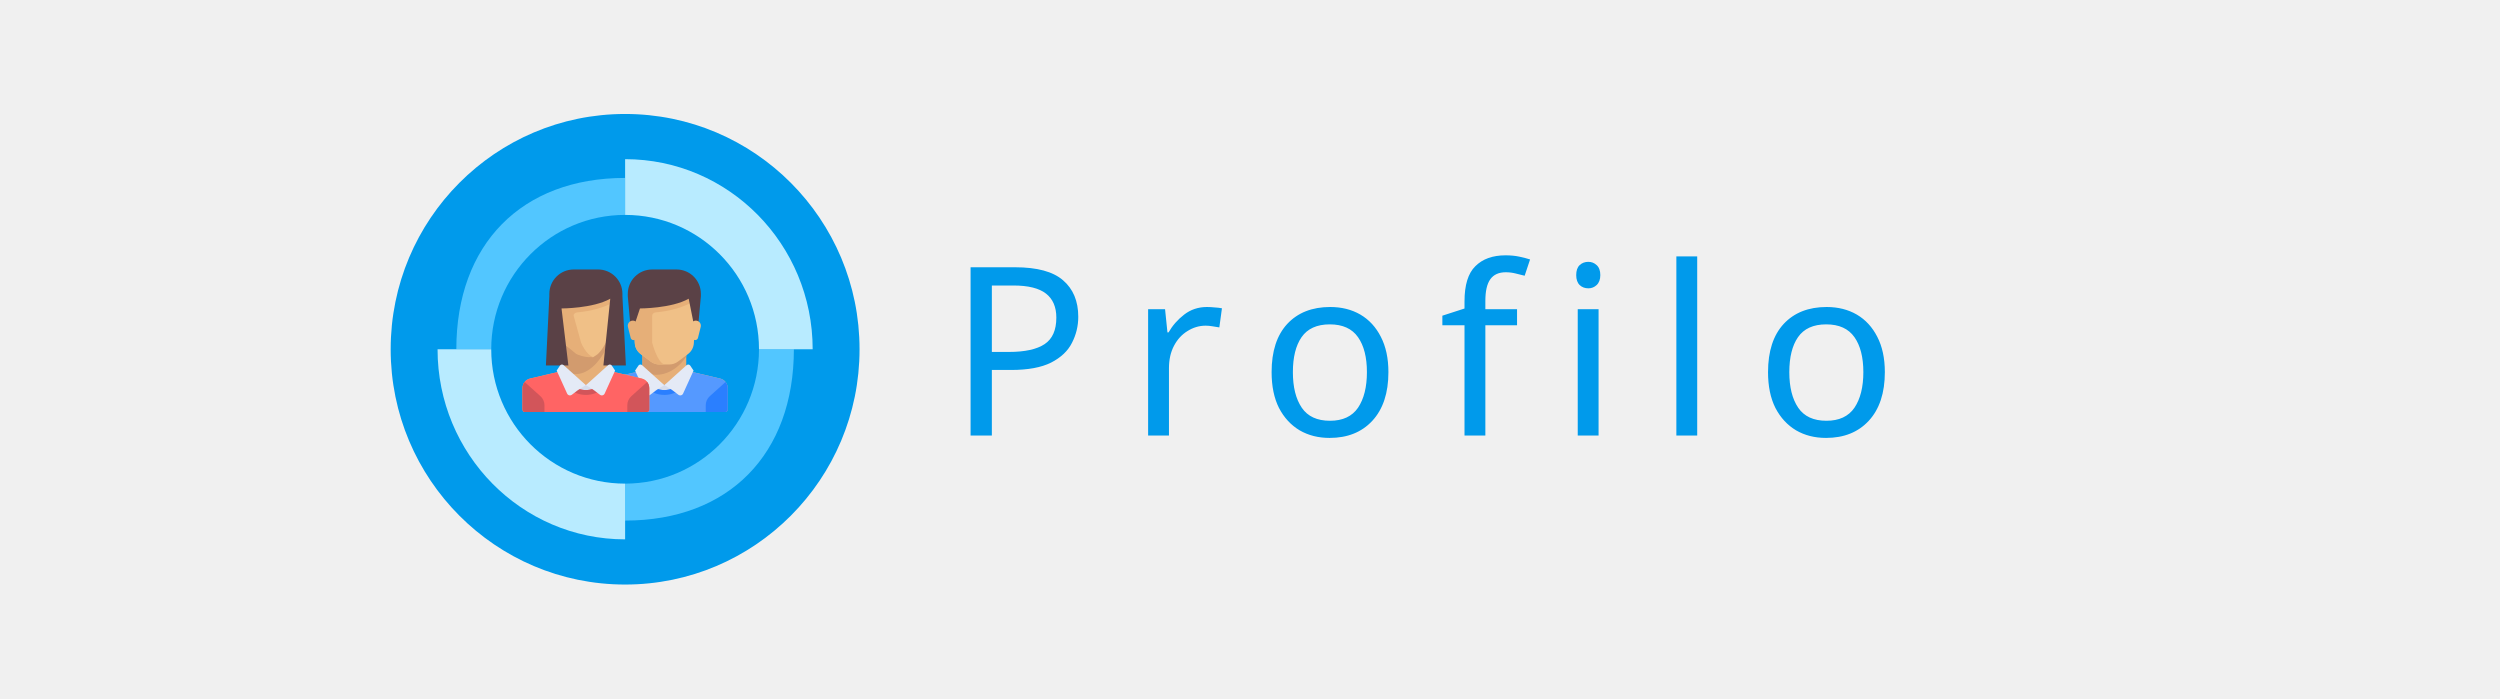
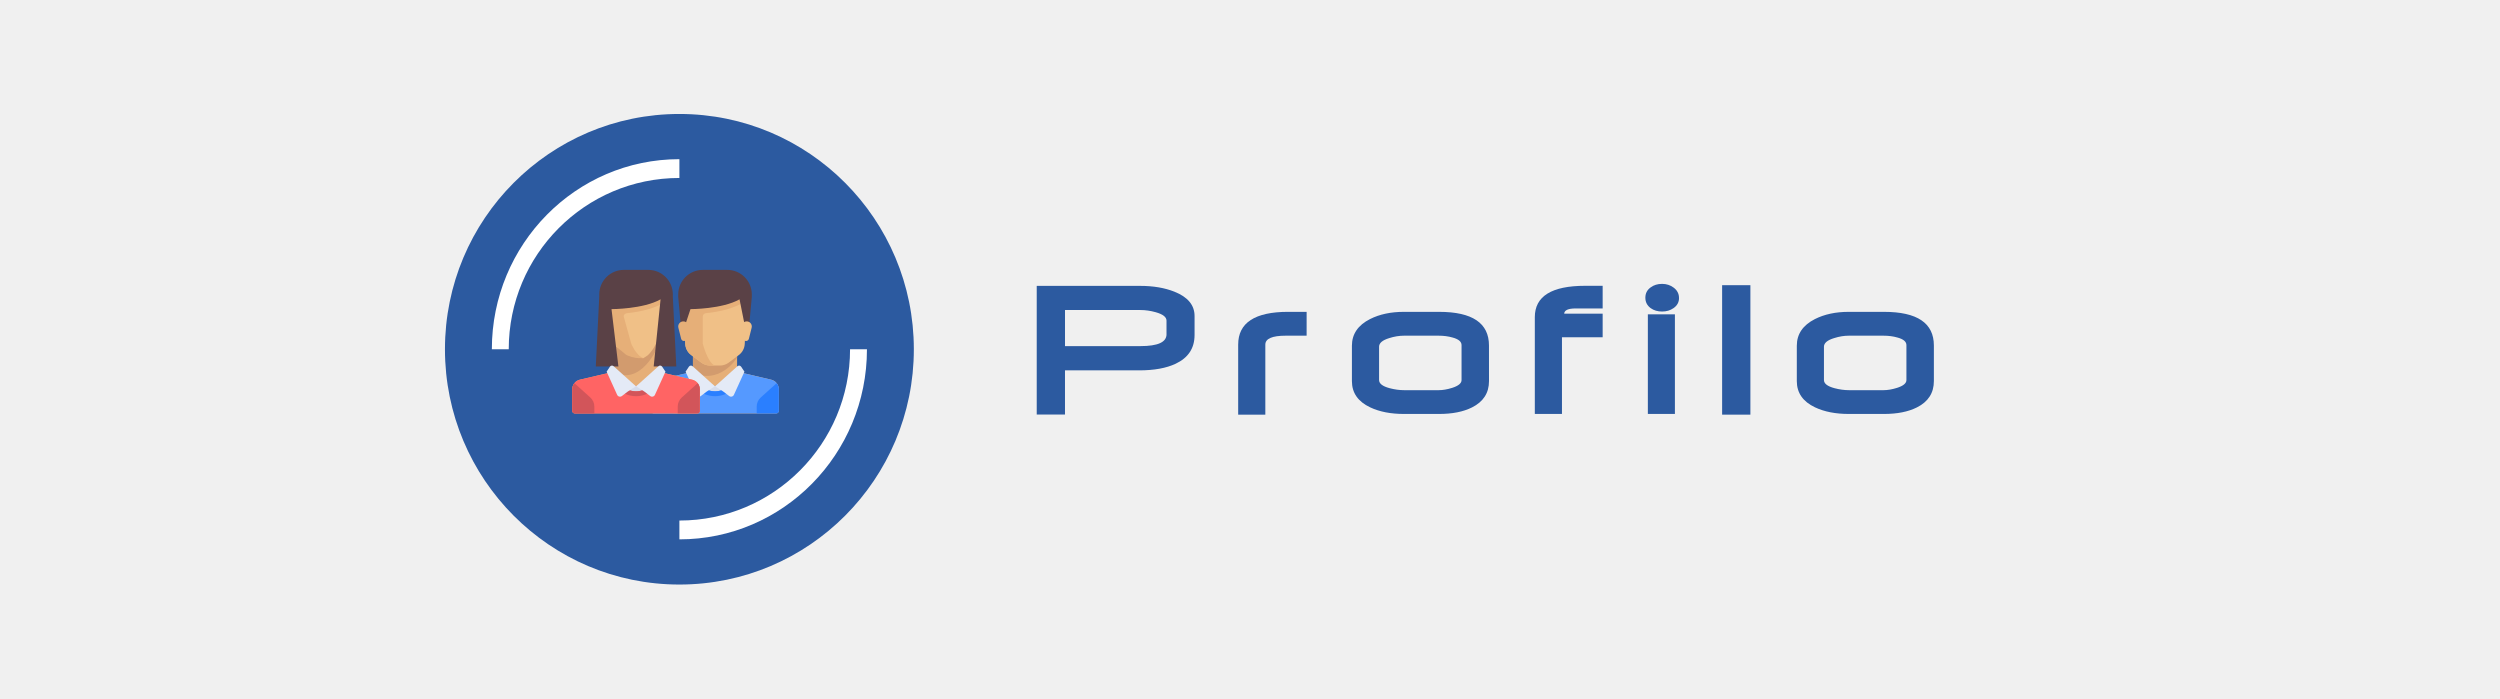
<svg xmlns="http://www.w3.org/2000/svg" width="680" height="190" viewBox="0 0 179.917 50.271" version="1.1" id="svg4981" xml:space="preserve">
  <defs id="defs4978">
	
	

	
	

	
	
	
</defs>
  <g id="layer1">
    <g id="g24943" transform="matrix(0.1591017,0,0,0.1591017,120.5664,73.9188)">
	
	
	
</g>
    <g id="g24951" transform="matrix(0.1591017,0,0,0.1591017,120.5664,73.9188)">
</g>
    <g id="g24953" transform="matrix(0.1591017,0,0,0.1591017,120.5664,73.9188)">
</g>
    <g id="g24955" transform="matrix(0.1591017,0,0,0.1591017,120.5664,73.9188)">
</g>
    <g id="g24957" transform="matrix(0.1591017,0,0,0.1591017,120.5664,73.9188)">
</g>
    <g id="g24959" transform="matrix(0.1591017,0,0,0.1591017,120.5664,73.9188)">
</g>
    <g id="g24961" transform="matrix(0.1591017,0,0,0.1591017,120.5664,73.9188)">
</g>
    <g id="g24963" transform="matrix(0.1591017,0,0,0.1591017,120.5664,73.9188)">
</g>
    <g id="g24965" transform="matrix(0.1591017,0,0,0.1591017,120.5664,73.9188)">
</g>
    <g id="g24967" transform="matrix(0.1591017,0,0,0.1591017,120.5664,73.9188)">
</g>
    <g id="g24969" transform="matrix(0.1591017,0,0,0.1591017,120.5664,73.9188)">
</g>
    <g id="g24971" transform="matrix(0.1591017,0,0,0.1591017,120.5664,73.9188)">
</g>
    <g id="g24973" transform="matrix(0.1591017,0,0,0.1591017,120.5664,73.9188)">
</g>
    <g id="g24975" transform="matrix(0.1591017,0,0,0.1591017,120.5664,73.9188)">
</g>
    <g id="g24977" transform="matrix(0.1591017,0,0,0.1591017,120.5664,73.9188)">
</g>
    <g id="g24979" transform="matrix(0.1591017,0,0,0.1591017,120.5664,73.9188)">
</g>
    <g id="g26264" transform="translate(12.23996)">
-       <g id="g24612" transform="matrix(0.7272053,0,0,0.7272053,14.72057,6.856807)">
-         <path id="path4852" style="fill:#009aeb;fill-opacity:1;stroke:none;stroke-width:4.791;stroke-linecap:round;stroke-linejoin:round;stroke-dasharray:none;paint-order:stroke markers fill" d="m 24.789,1.85 c -12.814,5e-5 -23.201,10.425 -23.201,23.285 5e-5,12.86 10.388,23.285 23.201,23.285 12.814,-5e-5 23.201,-10.425 23.201,-23.285 -3e-5,-12.86 -10.388,-23.285 -23.201,-23.285 z" />
-         <path id="path4854" style="fill:#52c6ff;fill-opacity:1;stroke-width:0.427;stroke-linecap:round;stroke-linejoin:round;paint-order:stroke markers fill" d="m 41.491,25.135 c 0,10.39 -6.452,16.955 -16.702,16.955 v -16.955 z" />
-         <path id="path4856" style="fill:#52c6ff;fill-opacity:1;stroke-width:0.427;stroke-linecap:round;stroke-linejoin:round;paint-order:stroke markers fill" d="m 8.086,25.135 c 0,-10.39 6.452,-16.955 16.702,-16.955 V 25.135 Z" />
-         <path id="path4858" style="fill:#b8ebff;fill-opacity:1;stroke-width:0.427;stroke-linecap:round;stroke-linejoin:round;paint-order:stroke markers fill" d="m 6.228,25.135 a 18.561,18.813 0 0 0 18.561,18.813 v -18.813 z" />
-         <path id="path4860" style="fill:#b8ebff;fill-opacity:1;stroke-width:0.427;stroke-linecap:round;stroke-linejoin:round;paint-order:stroke markers fill" d="M 43.35,25.135 A 18.561,18.813 0 0 0 24.789,6.322 V 25.135 Z" />
-         <path id="path24604" style="fill:#009aeb;fill-opacity:1;stroke:none;stroke-width:2.736;stroke-linecap:round;stroke-linejoin:round;stroke-dasharray:none;paint-order:stroke markers fill" d="m 24.789,11.839 c -7.317,2.9e-5 -13.249,5.953 -13.249,13.297 2.8e-5,7.344 5.932,13.297 13.249,13.297 7.317,-2.8e-5 13.249,-5.953 13.249,-13.297 -1.7e-5,-7.344 -5.932,-13.297 -13.249,-13.297 z" />
+       <path id="path4852-6" style="fill:#2c5aa0;fill-opacity:1;stroke:none;stroke-width:3.484;stroke-linecap:round;stroke-linejoin:round;stroke-dasharray:none;paint-order:stroke markers fill" d="M 36.654,8.202 C 27.336,8.202 19.782,15.783 19.782,25.135 c 3.6e-5,9.352 7.554,16.933 16.872,16.933 9.318,-3.6e-5 16.872,-7.581 16.872,-16.933 C 53.526,15.783 45.972,8.202 36.654,8.202 Z" />
+       <g id="g2005" transform="matrix(0.7272053,0,0,-0.7272053,19.78189,43.41401)" style="fill:#ffffff">
+         <path id="path4858-1" style="fill:#ffffff;fill-opacity:1;stroke-width:0.427;stroke-linecap:round;stroke-linejoin:round;paint-order:stroke markers fill" d="m 4.641,25.135 a 18.561,18.813 0 0 0 18.561,18.813 v -18.813 z" />
+         <path id="path4860-0" style="fill:#ffffff;fill-opacity:1;stroke-width:0.427;stroke-linecap:round;stroke-linejoin:round;paint-order:stroke markers fill" d="M 41.762,25.135 A 18.561,18.813 0 0 0 23.201,6.322 V 25.135 Z" />
      </g>
-       <text xml:space="preserve" style="font-size:16.951px;font-family:Interceptor;-inkscape-font-specification:Interceptor;letter-spacing:2.724px;fill:#009aeb;stroke-width:0.454;stroke-linecap:round;stroke-linejoin:round" x="55.969" y="31.343" id="text24668">
-         <tspan id="tspan24666" style="stroke-width:0.454" x="55.969" y="31.343">Profilo</tspan>
-       </text>
-       <path style="fill:#e6af78;stroke-width:0.025" d="m 37.148,26.391 v -0.95 h -3.156 v 0.95 c 0,0.163 -0.112,0.304 -0.27,0.341 l -2.17,0.511 c -0.317,0.075 -0.541,0.357 -0.541,0.683 v 1.549 c 0,0.097 0.078,0.175 0.175,0.175 h 8.767 c 0.097,0 0.175,-0.078 0.175,-0.175 v -1.549 c 0,-0.325 -0.224,-0.608 -0.541,-0.683 L 37.418,26.733 c -0.158,-0.037 -0.27,-0.179 -0.27,-0.341 z" id="path24919" />
-       <path style="fill:#5599ff;stroke-width:0.025" d="M 39.588,27.243 37.418,26.733 c -0.033,-0.008 -0.063,-0.021 -0.091,-0.037 l -1.757,1.025 -1.689,-1.075 c -0.044,0.041 -0.098,0.072 -0.16,0.086 l -2.17,0.511 c -0.317,0.075 -0.541,0.357 -0.541,0.683 v 1.549 c 0,0.097 0.078,0.175 0.175,0.175 h 8.767 c 0.097,0 0.175,-0.078 0.175,-0.175 v -1.549 c 0,-0.325 -0.224,-0.608 -0.541,-0.683 z" id="path24921" />
-       <path style="fill:#d5dcec;stroke-width:0.025" d="m 37.113,26.821 -1.544,0.901 -1.559,-0.992 c 0.114,0.76 0.767,1.343 1.559,1.343 0.759,-2.6e-5 1.393,-0.537 1.544,-1.251 z" id="path24923" />
-       <path style="fill:#d29b6e;stroke-width:0.025" d="m 33.991,26.391 c 0,0.118 -0.059,0.224 -0.151,0.288 2.08,1.042 3.308,-1.019 3.308,-1.019 v -0.219 h -3.156 z" id="path24925" />
-       <path style="fill:#f0c087;stroke-width:0.025" d="m 33.29,21.321 0.153,3.362 c 0.014,0.314 0.168,0.605 0.42,0.794 l 0.725,0.544 c 0.182,0.137 0.404,0.21 0.631,0.21 h 0.701 c 0.228,0 0.449,-0.074 0.631,-0.21 l 0.725,-0.544 c 0.252,-0.189 0.405,-0.48 0.42,-0.794 l 0.153,-3.362 z" id="path24927" />
-       <path style="fill:#e6af78;stroke-width:0.025" d="m 33.29,21.321 0.153,3.362 c 0.014,0.314 0.168,0.605 0.42,0.794 l 0.725,0.544 c 0.182,0.137 0.404,0.21 0.631,0.21 h 0.351 c -0.526,-0.175 -0.877,-1.578 -0.877,-1.578 V 22.739 c 0,-0.132 0.101,-0.24 0.232,-0.253 0.982,-0.095 2.092,-0.342 2.924,-0.924 V 21.321 H 33.29 Z" id="path24929" />
-       <path style="fill:#5a4146;stroke-width:0.025" d="m 32.939,21.146 v 0.175 l 0.175,1.929 h 0.351 l 0.351,-1.052 c 0,0 2.28,0 3.507,-0.701 l 0.351,1.753 h 0.351 l 0.175,-1.929 v -0.175 c 0,-0.968 -0.785,-1.753 -1.753,-1.753 h -1.753 c -0.969,-2.6e-5 -1.754,0.785 -1.754,1.753 z" id="path24931" />
-       <path style="fill:#f0c087;stroke-width:0.025" d="m 38.189,23.525 -0.198,0.792 c -0.023,0.094 -0.108,0.16 -0.205,0.16 v 0 c -0.106,0 -0.196,-0.079 -0.209,-0.185 L 37.476,23.482 c -0.027,-0.217 0.142,-0.408 0.36,-0.408 h 6.38e-4 c 0.236,0 0.409,0.222 0.352,0.451 z" id="path24933" />
-       <path style="fill:#e6af78;stroke-width:0.025" d="m 32.95,23.525 0.198,0.792 c 0.023,0.094 0.108,0.16 0.205,0.16 v 0 c 0.106,0 0.196,-0.079 0.209,-0.185 l 0.101,-0.81 c 0.027,-0.217 -0.142,-0.408 -0.36,-0.408 h -6.38e-4 c -0.236,0 -0.409,0.222 -0.352,0.451 z" id="path24935" />
-       <path style="fill:#2a7fff;fill-opacity:1;stroke-width:0.025" d="m 32.298,28.512 -1.136,-1.021 c -0.095,0.121 -0.151,0.272 -0.151,0.435 v 1.549 c 0,0.097 0.078,0.175 0.175,0.175 h 1.403 V 29.164 c 0,-0.249 -0.106,-0.486 -0.291,-0.652 z" id="path24937" />
-       <path style="fill:#2a7fff;stroke-width:0.025" d="m 38.841,28.512 1.136,-1.021 c 0.095,0.121 0.151,0.272 0.151,0.435 v 1.549 c 0,0.097 -0.078,0.175 -0.175,0.175 H 38.55 V 29.164 c 0,-0.249 0.106,-0.486 0.291,-0.652 z" id="path24939" />
-       <path style="fill:#2a7fff;fill-opacity:1;stroke-width:0.025" d="m 35.57,28.422 c 0.977,0 1.785,-0.731 1.91,-1.675 l -0.062,-0.015 c -0.033,-0.008 -0.063,-0.021 -0.091,-0.037 l -0.214,0.125 c -0.151,0.714 -0.786,1.251 -1.544,1.251 -0.79,0 -1.444,-0.584 -1.559,-1.343 l -0.13,-0.083 c -0.044,0.041 -0.098,0.072 -0.16,0.086 l -0.062,0.015 c 0.125,0.944 0.933,1.675 1.91,1.675 z" id="path24941" />
-       <path style="fill:#e4eaf6;stroke-width:0.025" d="m 33.967,26.279 1.603,1.442 c 0,0 -0.449,0.227 -1.003,0.683 -0.114,0.094 -0.287,0.056 -0.348,-0.079 l -0.753,-1.657 0.238,-0.357 c 0.059,-0.089 0.184,-0.105 0.263,-0.033 z" id="path24945" />
-       <path style="fill:#e4eaf6;stroke-width:0.025" d="m 37.172,26.279 -1.603,1.442 c 0,0 0.449,0.227 1.003,0.683 0.114,0.094 0.287,0.056 0.348,-0.079 L 37.674,26.669 37.436,26.312 c -0.059,-0.089 -0.184,-0.105 -0.263,-0.033 z" id="path24947" />
-       <path style="fill:#e6af78;stroke-width:0.025" d="m 31.503,26.391 v -1.22 l -3.156,0.27 v 0.95 c 0,0.163 -0.112,0.304 -0.27,0.341 l -2.17,0.511 c -0.317,0.075 -0.541,0.357 -0.541,0.683 v 1.549 c 0,0.097 0.078,0.175 0.175,0.175 h 8.767 c 0.097,0 0.175,-0.078 0.175,-0.175 v -1.549 c 0,-0.325 -0.224,-0.608 -0.541,-0.683 L 31.773,26.733 c -0.158,-0.037 -0.27,-0.179 -0.27,-0.341 z" id="path25060" />
-       <path style="fill:#ff6464;stroke-width:0.025" d="M 33.943,27.243 31.773,26.733 c -0.033,-0.008 -0.063,-0.021 -0.091,-0.037 l -1.757,1.025 -1.689,-1.075 c -0.044,0.041 -0.098,0.072 -0.16,0.086 l -2.17,0.511 c -0.317,0.075 -0.541,0.357 -0.541,0.683 v 1.549 c 0,0.097 0.078,0.175 0.175,0.175 h 8.767 c 0.097,0 0.175,-0.078 0.175,-0.175 v -1.549 c 0,-0.325 -0.224,-0.608 -0.541,-0.683 z" id="path25062" />
-       <path style="fill:#d5dcec;stroke-width:0.025" d="m 31.468,26.821 -1.544,0.901 -1.559,-0.992 c 0.114,0.76 0.767,1.343 1.559,1.343 0.759,-2.6e-5 1.393,-0.537 1.544,-1.251 z" id="path25064" />
-       <path style="fill:#d29b6e;stroke-width:0.027" d="m 28.347,26.303 c 0,0.137 -0.059,0.261 -0.151,0.335 2.08,1.214 3.308,-1.803 3.308,-1.803 V 24.58 h -3.156 z" id="path25066" />
-       <path style="fill:#f0c087;stroke-width:0.025" d="m 27.645,21.321 0.682,2.833 c 0.014,0.314 -0.083,0.521 0.168,0.71 l 0.976,0.628 c 0.191,0.123 0.16,0.061 0.187,0.067 l 0.486,0.11 c 0.02,0.005 0.133,0.033 0.308,0.033 0.202,-0.148 0.333,-0.127 0.706,-0.688 0.183,-0.31 0.349,-0.546 0.363,-0.86 l 0.682,-2.833 z" id="path25068" />
-       <path style="fill:#e6af78;stroke-width:0.025" d="m 27.645,21.321 0.682,3.362 c 0.014,0.314 -0.083,-0.008 0.168,0.181 l 0.695,0.578 c 0.156,0.117 0.685,0.26 0.913,0.26 h 0.351 C 29.928,25.526 29.577,24.653 29.577,24.653 L 29.048,22.739 c -0.035,-0.127 0.101,-0.24 0.232,-0.253 0.982,-0.095 2.092,-0.342 2.924,-0.924 v -0.241 h -4.559 z" id="path25070" />
-       <path style="fill:#5a4146;stroke-width:0.025" d="m 27.294,21.146 v 0.175 l -0.247,4.978 h 1.617 l -0.493,-4.101 c 0,0 2.28,0 3.507,-0.701 l -0.493,4.802 h 1.617 l -0.247,-4.978 v -0.175 c 0,-0.968 -0.785,-1.753 -1.753,-1.753 h -1.753 c -0.969,-2.6e-5 -1.754,0.785 -1.754,1.753 z" id="path25072" />
-       <path style="fill:#d2555a;stroke-width:0.025" d="m 26.653,28.512 -1.136,-1.021 c -0.095,0.121 -0.151,0.272 -0.151,0.435 v 1.549 c 0,0.097 0.078,0.175 0.175,0.175 h 1.403 v -0.486 c 0,-0.249 -0.106,-0.486 -0.291,-0.652 z" id="path25078" />
-       <path style="fill:#d2555a;stroke-width:0.025" d="m 33.196,28.512 1.136,-1.021 c 0.095,0.121 0.151,0.272 0.151,0.435 v 1.549 c 0,0.097 -0.078,0.175 -0.175,0.175 h -1.403 v -0.486 c 0,-0.249 0.106,-0.486 0.291,-0.652 z" id="path25080" />
-       <path style="fill:#d2555a;stroke-width:0.025" d="m 29.925,28.422 c 0.977,0 1.785,-0.731 1.91,-1.675 l -0.062,-0.015 c -0.033,-0.008 -0.063,-0.021 -0.091,-0.037 l -0.214,0.125 c -0.151,0.714 -0.786,1.251 -1.544,1.251 -0.79,0 -1.444,-0.584 -1.559,-1.343 l -0.13,-0.083 c -0.044,0.041 -0.098,0.072 -0.16,0.086 l -0.062,0.015 c 0.125,0.944 0.933,1.675 1.91,1.675 z" id="path25082" />
-       <path style="fill:#e4eaf6;stroke-width:0.025" d="m 28.322,26.279 1.603,1.442 c 0,0 -0.449,0.227 -1.003,0.683 -0.114,0.094 -0.287,0.056 -0.348,-0.079 l -0.753,-1.657 0.238,-0.357 c 0.059,-0.089 0.184,-0.105 0.263,-0.033 z" id="path25086" />
-       <path style="fill:#e4eaf6;stroke-width:0.025" d="m 31.527,26.279 -1.603,1.442 c 0,0 0.449,0.227 1.003,0.683 0.114,0.094 0.287,0.056 0.348,-0.079 l 0.753,-1.657 -0.238,-0.357 c -0.059,-0.089 -0.184,-0.105 -0.263,-0.033 z" id="path25088" />
+       <path id="path2760" style="fill:#2c5aa0;fill-opacity:1;stroke:none;stroke-width:2.537;stroke-linecap:round;stroke-linejoin:round;stroke-dasharray:none;paint-order:stroke markers fill" d="m 36.654,12.808 c -6.783,2.7e-5 -12.282,5.519 -12.282,12.327 2.6e-5,6.808 5.499,12.327 12.282,12.327 6.783,-2.7e-5 12.282,-5.519 12.282,-12.327 -1.6e-5,-6.808 -5.499,-12.327 -12.282,-12.327 z" />
+       <g id="g8371" transform="matrix(1.006755,0,0,1.006755,3.407176,-0.1009897)">
+         <path style="fill:#e6af78;stroke-width:0.025" d="m 37.148,26.391 v -0.95 h -3.156 v 0.95 c 0,0.163 -0.112,0.304 -0.27,0.341 l -2.17,0.511 c -0.317,0.075 -0.541,0.357 -0.541,0.683 v 1.549 c 0,0.097 0.078,0.175 0.175,0.175 h 8.767 c 0.097,0 0.175,-0.078 0.175,-0.175 v -1.549 c 0,-0.325 -0.224,-0.608 -0.541,-0.683 L 37.418,26.733 c -0.158,-0.037 -0.27,-0.179 -0.27,-0.341 z" id="path24919" />
+         <path style="fill:#5599ff;stroke-width:0.025" d="M 39.588,27.243 37.418,26.733 c -0.033,-0.008 -0.063,-0.021 -0.091,-0.037 l -1.757,1.025 -1.689,-1.075 c -0.044,0.041 -0.098,0.072 -0.16,0.086 l -2.17,0.511 c -0.317,0.075 -0.541,0.357 -0.541,0.683 v 1.549 c 0,0.097 0.078,0.175 0.175,0.175 h 8.767 c 0.097,0 0.175,-0.078 0.175,-0.175 v -1.549 c 0,-0.325 -0.224,-0.608 -0.541,-0.683 z" id="path24921" />
+         <path style="fill:#d5dcec;stroke-width:0.025" d="m 37.113,26.821 -1.544,0.901 -1.559,-0.992 c 0.114,0.76 0.767,1.343 1.559,1.343 0.759,-2.6e-5 1.393,-0.537 1.544,-1.251 z" id="path24923" />
+         <path style="fill:#d29b6e;stroke-width:0.025" d="m 33.991,26.391 c 0,0.118 -0.059,0.224 -0.151,0.288 2.08,1.042 3.308,-1.019 3.308,-1.019 v -0.219 h -3.156 z" id="path24925" />
+         <path style="fill:#f0c087;stroke-width:0.025" d="m 33.29,21.321 0.153,3.362 c 0.014,0.314 0.168,0.605 0.42,0.794 l 0.725,0.544 c 0.182,0.137 0.404,0.21 0.631,0.21 h 0.701 c 0.228,0 0.449,-0.074 0.631,-0.21 l 0.725,-0.544 c 0.252,-0.189 0.405,-0.48 0.42,-0.794 l 0.153,-3.362 z" id="path24927" />
+         <path style="fill:#e6af78;stroke-width:0.025" d="m 33.29,21.321 0.153,3.362 c 0.014,0.314 0.168,0.605 0.42,0.794 l 0.725,0.544 c 0.182,0.137 0.404,0.21 0.631,0.21 h 0.351 c -0.526,-0.175 -0.877,-1.578 -0.877,-1.578 V 22.739 c 0,-0.132 0.101,-0.24 0.232,-0.253 0.982,-0.095 2.092,-0.342 2.924,-0.924 V 21.321 H 33.29 Z" id="path24929" />
+         <path style="fill:#5a4146;stroke-width:0.025" d="m 32.939,21.146 v 0.175 l 0.175,1.929 h 0.351 l 0.351,-1.052 c 0,0 2.28,0 3.507,-0.701 l 0.351,1.753 h 0.351 l 0.175,-1.929 v -0.175 c 0,-0.968 -0.785,-1.753 -1.753,-1.753 h -1.753 c -0.969,-2.6e-5 -1.754,0.785 -1.754,1.753 z" id="path24931" />
+         <path style="fill:#f0c087;stroke-width:0.025" d="m 38.189,23.525 -0.198,0.792 c -0.023,0.094 -0.108,0.16 -0.205,0.16 v 0 c -0.106,0 -0.196,-0.079 -0.209,-0.185 L 37.476,23.482 c -0.027,-0.217 0.142,-0.408 0.36,-0.408 h 6.38e-4 c 0.236,0 0.409,0.222 0.352,0.451 z" id="path24933" />
+         <path style="fill:#e6af78;stroke-width:0.025" d="m 32.95,23.525 0.198,0.792 c 0.023,0.094 0.108,0.16 0.205,0.16 v 0 c 0.106,0 0.196,-0.079 0.209,-0.185 l 0.101,-0.81 c 0.027,-0.217 -0.142,-0.408 -0.36,-0.408 h -6.38e-4 c -0.236,0 -0.409,0.222 -0.352,0.451 z" id="path24935" />
+         <path style="fill:#2a7fff;fill-opacity:1;stroke-width:0.025" d="m 32.298,28.512 -1.136,-1.021 c -0.095,0.121 -0.151,0.272 -0.151,0.435 v 1.549 c 0,0.097 0.078,0.175 0.175,0.175 h 1.403 V 29.164 c 0,-0.249 -0.106,-0.486 -0.291,-0.652 z" id="path24937" />
+         <path style="fill:#2a7fff;stroke-width:0.025" d="m 38.841,28.512 1.136,-1.021 c 0.095,0.121 0.151,0.272 0.151,0.435 v 1.549 c 0,0.097 -0.078,0.175 -0.175,0.175 H 38.55 V 29.164 c 0,-0.249 0.106,-0.486 0.291,-0.652 z" id="path24939" />
+         <path style="fill:#2a7fff;fill-opacity:1;stroke-width:0.025" d="m 35.57,28.422 c 0.977,0 1.785,-0.731 1.91,-1.675 l -0.062,-0.015 c -0.033,-0.008 -0.063,-0.021 -0.091,-0.037 l -0.214,0.125 c -0.151,0.714 -0.786,1.251 -1.544,1.251 -0.79,0 -1.444,-0.584 -1.559,-1.343 l -0.13,-0.083 c -0.044,0.041 -0.098,0.072 -0.16,0.086 l -0.062,0.015 c 0.125,0.944 0.933,1.675 1.91,1.675 z" id="path24941" />
+         <path style="fill:#e4eaf6;stroke-width:0.025" d="m 33.967,26.279 1.603,1.442 c 0,0 -0.449,0.227 -1.003,0.683 -0.114,0.094 -0.287,0.056 -0.348,-0.079 l -0.753,-1.657 0.238,-0.357 c 0.059,-0.089 0.184,-0.105 0.263,-0.033 z" id="path24945" />
+         <path style="fill:#e4eaf6;stroke-width:0.025" d="m 37.172,26.279 -1.603,1.442 c 0,0 0.449,0.227 1.003,0.683 0.114,0.094 0.287,0.056 0.348,-0.079 L 37.674,26.669 37.436,26.312 c -0.059,-0.089 -0.184,-0.105 -0.263,-0.033 z" id="path24947" />
+         <path style="fill:#e6af78;stroke-width:0.025" d="m 31.503,26.391 v -1.22 l -3.156,0.27 v 0.95 c 0,0.163 -0.112,0.304 -0.27,0.341 l -2.17,0.511 c -0.317,0.075 -0.541,0.357 -0.541,0.683 v 1.549 c 0,0.097 0.078,0.175 0.175,0.175 h 8.767 c 0.097,0 0.175,-0.078 0.175,-0.175 v -1.549 c 0,-0.325 -0.224,-0.608 -0.541,-0.683 L 31.773,26.733 c -0.158,-0.037 -0.27,-0.179 -0.27,-0.341 z" id="path25060" />
+         <path style="fill:#ff6464;stroke-width:0.025" d="M 33.943,27.243 31.773,26.733 c -0.033,-0.008 -0.063,-0.021 -0.091,-0.037 l -1.757,1.025 -1.689,-1.075 c -0.044,0.041 -0.098,0.072 -0.16,0.086 l -2.17,0.511 c -0.317,0.075 -0.541,0.357 -0.541,0.683 v 1.549 c 0,0.097 0.078,0.175 0.175,0.175 h 8.767 c 0.097,0 0.175,-0.078 0.175,-0.175 v -1.549 c 0,-0.325 -0.224,-0.608 -0.541,-0.683 z" id="path25062" />
+         <path style="fill:#d5dcec;stroke-width:0.025" d="m 31.468,26.821 -1.544,0.901 -1.559,-0.992 c 0.114,0.76 0.767,1.343 1.559,1.343 0.759,-2.6e-5 1.393,-0.537 1.544,-1.251 z" id="path25064" />
+         <path style="fill:#d29b6e;stroke-width:0.027" d="m 28.347,26.303 c 0,0.137 -0.059,0.261 -0.151,0.335 2.08,1.214 3.308,-1.803 3.308,-1.803 V 24.58 h -3.156 z" id="path25066" />
+         <path style="fill:#f0c087;stroke-width:0.025" d="m 27.645,21.321 0.682,2.833 c 0.014,0.314 -0.083,0.521 0.168,0.71 l 0.976,0.628 c 0.191,0.123 0.16,0.061 0.187,0.067 l 0.486,0.11 c 0.02,0.005 0.133,0.033 0.308,0.033 0.202,-0.148 0.333,-0.127 0.706,-0.688 0.183,-0.31 0.349,-0.546 0.363,-0.86 l 0.682,-2.833 z" id="path25068" />
+         <path style="fill:#e6af78;stroke-width:0.025" d="m 27.645,21.321 0.682,3.362 c 0.014,0.314 -0.083,-0.008 0.168,0.181 l 0.695,0.578 c 0.156,0.117 0.685,0.26 0.913,0.26 h 0.351 C 29.928,25.526 29.577,24.653 29.577,24.653 L 29.048,22.739 c -0.035,-0.127 0.101,-0.24 0.232,-0.253 0.982,-0.095 2.092,-0.342 2.924,-0.924 v -0.241 h -4.559 z" id="path25070" />
+         <path style="fill:#5a4146;stroke-width:0.025" d="m 27.294,21.146 v 0.175 l -0.247,4.978 h 1.617 l -0.493,-4.101 c 0,0 2.28,0 3.507,-0.701 l -0.493,4.802 h 1.617 l -0.247,-4.978 v -0.175 c 0,-0.968 -0.785,-1.753 -1.753,-1.753 h -1.753 c -0.969,-2.6e-5 -1.754,0.785 -1.754,1.753 z" id="path25072" />
+         <path style="fill:#d2555a;stroke-width:0.025" d="m 26.653,28.512 -1.136,-1.021 c -0.095,0.121 -0.151,0.272 -0.151,0.435 v 1.549 c 0,0.097 0.078,0.175 0.175,0.175 h 1.403 v -0.486 c 0,-0.249 -0.106,-0.486 -0.291,-0.652 z" id="path25078" />
+         <path style="fill:#d2555a;stroke-width:0.025" d="m 33.196,28.512 1.136,-1.021 c 0.095,0.121 0.151,0.272 0.151,0.435 v 1.549 c 0,0.097 -0.078,0.175 -0.175,0.175 h -1.403 v -0.486 c 0,-0.249 0.106,-0.486 0.291,-0.652 z" id="path25080" />
+         <path style="fill:#d2555a;stroke-width:0.025" d="m 29.925,28.422 c 0.977,0 1.785,-0.731 1.91,-1.675 l -0.062,-0.015 c -0.033,-0.008 -0.063,-0.021 -0.091,-0.037 l -0.214,0.125 c -0.151,0.714 -0.786,1.251 -1.544,1.251 -0.79,0 -1.444,-0.584 -1.559,-1.343 l -0.13,-0.083 c -0.044,0.041 -0.098,0.072 -0.16,0.086 l -0.062,0.015 c 0.125,0.944 0.933,1.675 1.91,1.675 z" id="path25082" />
+         <path style="fill:#e4eaf6;stroke-width:0.025" d="m 28.322,26.279 1.603,1.442 c 0,0 -0.449,0.227 -1.003,0.683 -0.114,0.094 -0.287,0.056 -0.348,-0.079 l -0.753,-1.657 0.238,-0.357 c 0.059,-0.089 0.184,-0.105 0.263,-0.033 z" id="path25086" />
+         <path style="fill:#e4eaf6;stroke-width:0.025" d="m 31.527,26.279 -1.603,1.442 c 0,0 0.449,0.227 1.003,0.683 0.114,0.094 0.287,0.056 0.348,-0.079 l 0.753,-1.657 -0.238,-0.357 c -0.059,-0.089 -0.184,-0.105 -0.263,-0.033 z" id="path25088" />
+       </g>
+       <path d="m 73.729,24.108 q 0,1.428 -1.363,2.07 -1.01,0.476 -2.618,0.476 h -5.344 v 3.18 h -2.034 v -9.26 h 7.45 q 1.406,0 2.459,0.418 1.45,0.577 1.45,1.752 z m -2.019,-0.05 v -0.981 q 0,-0.389 -0.772,-0.606 -0.563,-0.159 -1.103,-0.159 h -5.43 v 2.596 h 5.438 q 1.868,0 1.868,-0.851 z" id="path8430" style="font-size:14.769px;font-family:Neuropolitical;-inkscape-font-specification:Neuropolitical;letter-spacing:2.374px;fill:#2c5aa0;stroke-width:1.582;stroke-linecap:round;stroke-linejoin:round" />
+       <path d="m 81.793,24.158 h -1.5 q -1.471,0 -1.471,0.642 v 5.041 h -1.954 v -5.041 q 0,-2.358 3.606,-2.358 h 1.32 z" id="path8427" style="font-size:14.769px;font-family:Neuropolitical;-inkscape-font-specification:Neuropolitical;letter-spacing:2.374px;fill:#2c5aa0;stroke-width:1.582;stroke-linecap:round;stroke-linejoin:round" />
+       <path d="m 94.919,27.425 q 0,1.284 -1.226,1.897 -0.938,0.469 -2.365,0.469 H 88.796 q -1.428,0 -2.43,-0.476 -1.313,-0.62 -1.313,-1.889 v -2.546 q 0,-1.255 1.305,-1.918 1.031,-0.519 2.43,-0.519 h 2.538 q 3.591,0 3.591,2.423 z m -1.976,-0.072 v -2.517 q 0,-0.375 -0.656,-0.548 -0.454,-0.13 -1.002,-0.13 h -2.474 q -0.526,0 -1.067,0.173 -0.736,0.224 -0.736,0.62 v 2.401 q 0,0.382 0.757,0.584 0.541,0.144 1.053,0.144 h 2.474 q 0.447,0 0.974,-0.166 0.678,-0.216 0.678,-0.563 z" id="path8424" style="font-size:14.769px;font-family:Neuropolitical;-inkscape-font-specification:Neuropolitical;letter-spacing:2.374px;fill:#2c5aa0;stroke-width:1.582;stroke-linecap:round;stroke-linejoin:round" />
+       <path d="m 103.098,24.274 h -2.928 v 5.517 h -1.954 v -6.966 q 0,-2.257 3.627,-2.257 h 1.255 v 1.63 h -1.94 q -0.808,0 -0.829,0.375 h 2.769 z" id="path8421" style="font-size:14.769px;font-family:Neuropolitical;-inkscape-font-specification:Neuropolitical;letter-spacing:2.374px;fill:#2c5aa0;stroke-width:1.582;stroke-linecap:round;stroke-linejoin:round" />
+       <path d="m 108.594,21.447 q 0,0.454 -0.397,0.728 -0.346,0.245 -0.822,0.245 -0.483,0 -0.822,-0.245 -0.382,-0.281 -0.382,-0.75 0,-0.469 0.382,-0.743 0.339,-0.252 0.822,-0.252 0.476,0 0.829,0.267 0.389,0.288 0.389,0.75 z m -0.296,8.344 h -1.947 v -7.168 h 1.947 z" id="path8418" style="font-size:14.769px;font-family:Neuropolitical;-inkscape-font-specification:Neuropolitical;letter-spacing:2.374px;fill:#2c5aa0;stroke-width:1.582;stroke-linecap:round;stroke-linejoin:round" />
+       <path d="m 113.73,29.841 h -2.034 v -9.317 h 2.034 z" id="path8415" style="font-size:14.769px;font-family:Neuropolitical;-inkscape-font-specification:Neuropolitical;letter-spacing:2.374px;fill:#2c5aa0;stroke-width:1.582;stroke-linecap:round;stroke-linejoin:round" />
+       <path d="m 126.935,27.425 q 0,1.284 -1.226,1.897 -0.938,0.469 -2.365,0.469 h -2.531 q -1.428,0 -2.43,-0.476 -1.312,-0.62 -1.312,-1.889 v -2.546 q 0,-1.255 1.305,-1.918 1.031,-0.519 2.43,-0.519 h 2.538 q 3.591,0 3.591,2.423 z m -1.976,-0.072 v -2.517 q 0,-0.375 -0.656,-0.548 -0.454,-0.13 -1.002,-0.13 h -2.474 q -0.526,0 -1.067,0.173 -0.736,0.224 -0.736,0.62 v 2.401 q 0,0.382 0.757,0.584 0.541,0.144 1.053,0.144 h 2.474 q 0.447,0 0.974,-0.166 0.678,-0.216 0.678,-0.563 z" id="path8412" style="font-size:14.769px;font-family:Neuropolitical;-inkscape-font-specification:Neuropolitical;letter-spacing:2.374px;fill:#2c5aa0;stroke-width:1.582;stroke-linecap:round;stroke-linejoin:round" />
    </g>
  </g>
</svg>
